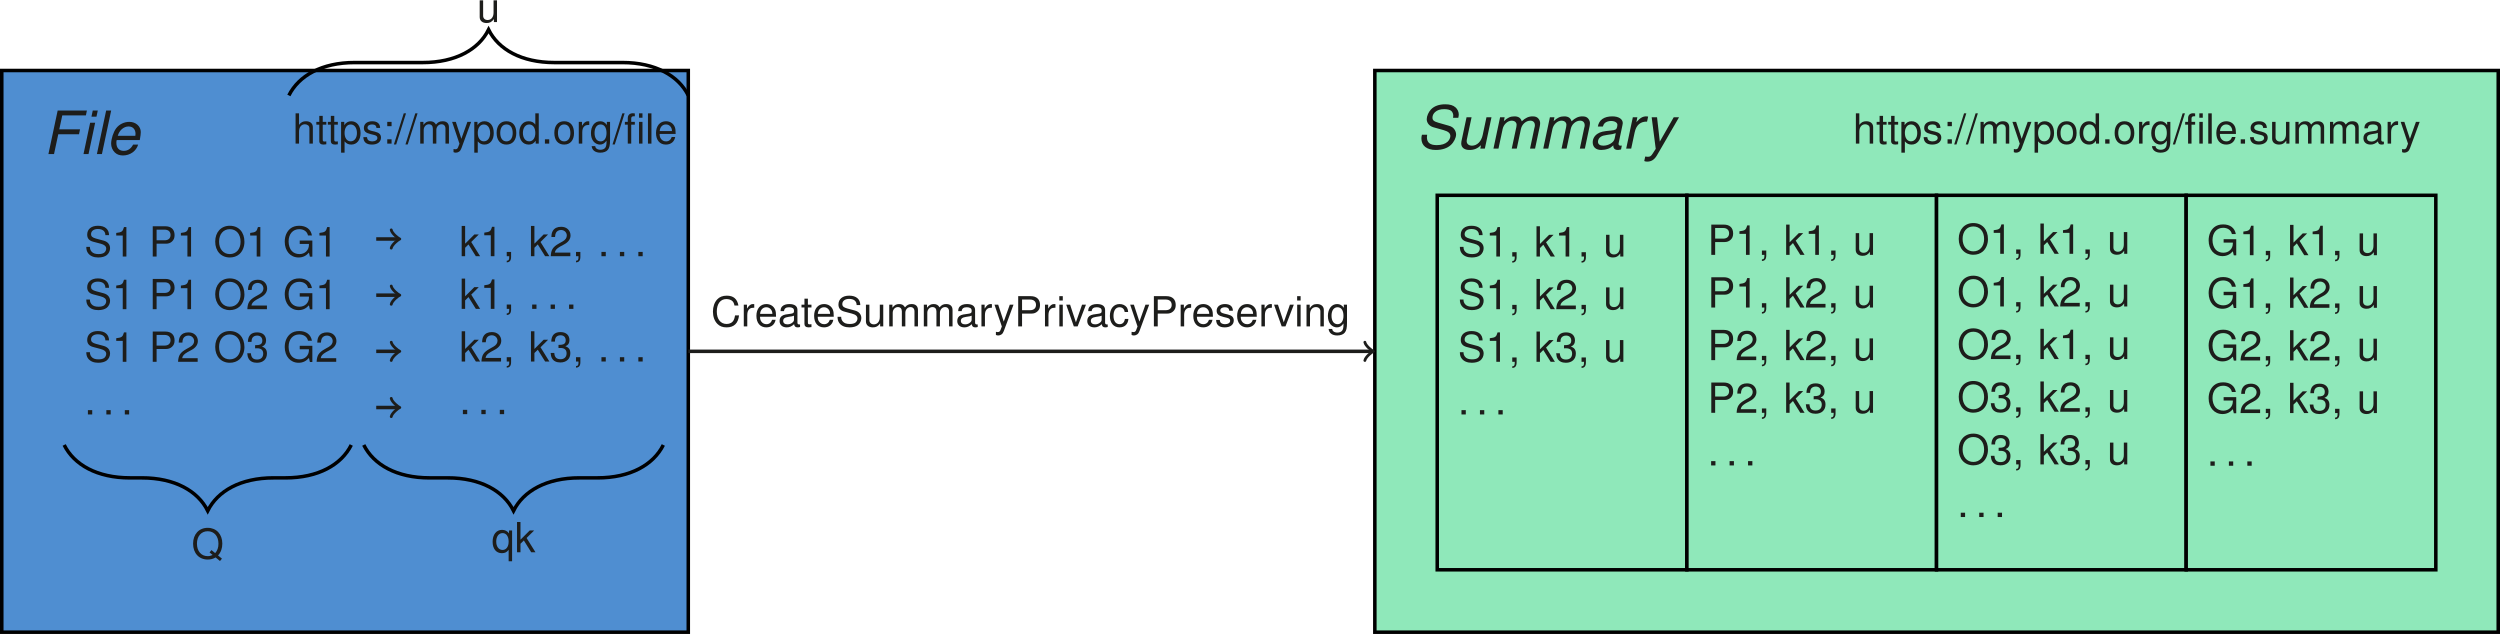
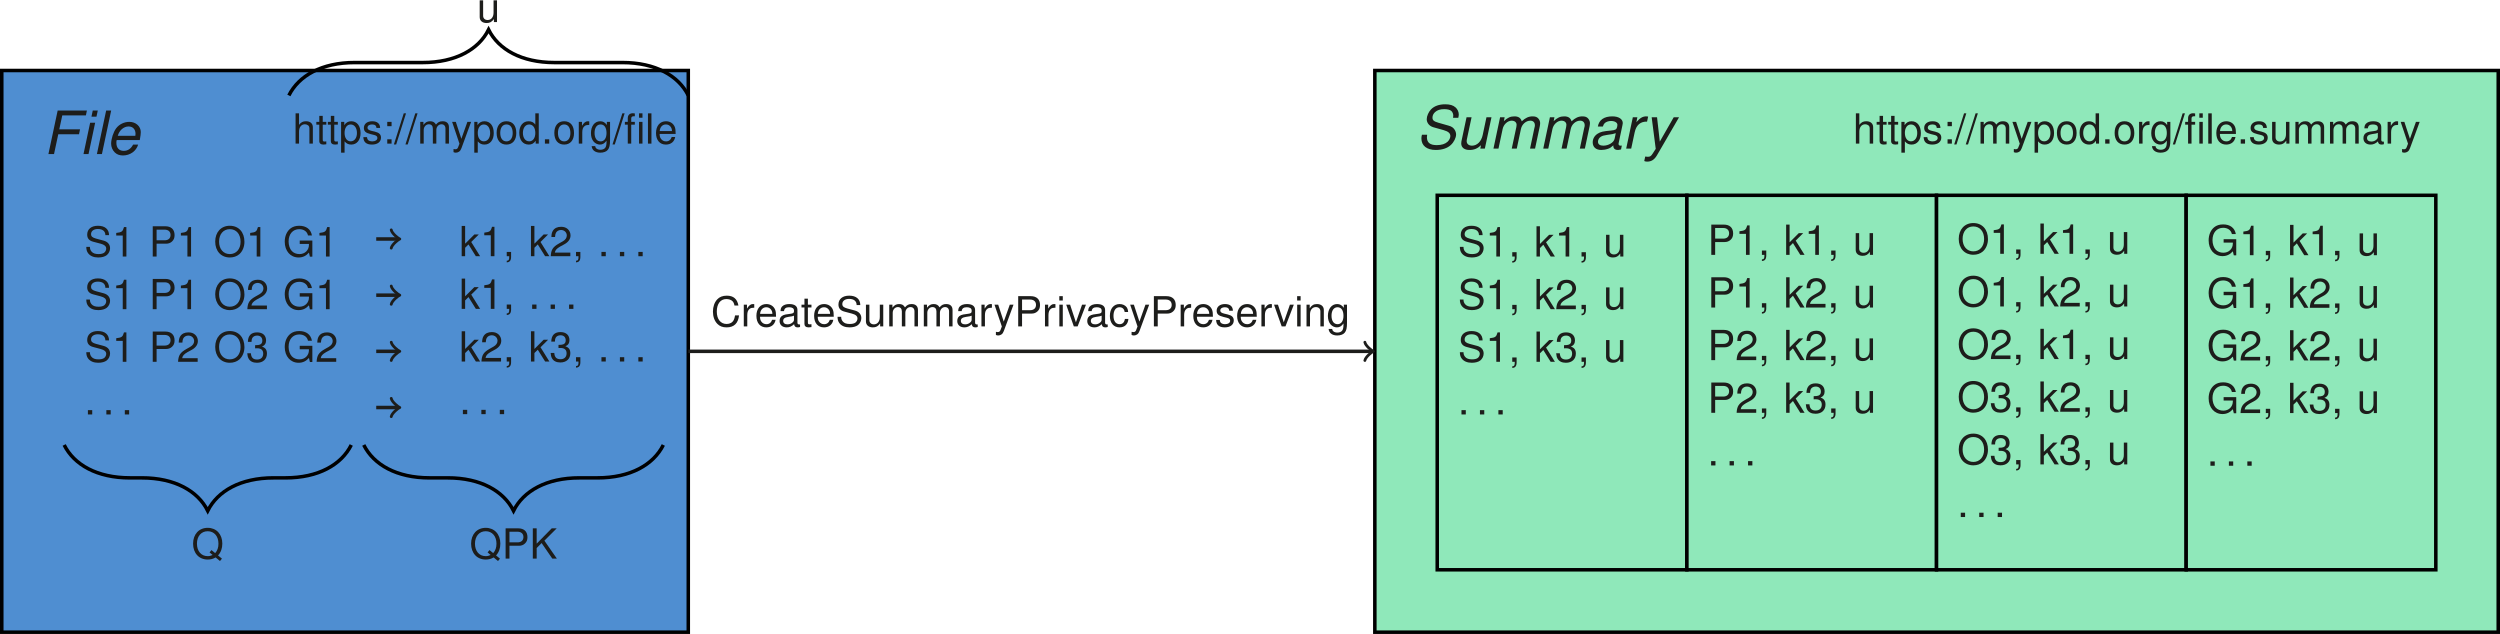
<svg xmlns="http://www.w3.org/2000/svg" xmlns:xlink="http://www.w3.org/1999/xlink" height="143.969pt" version="1.1" viewBox="-0.365 -12.244 567.737 143.969" width="567.737pt">
  <defs>
    <path d="M3.462 -4.508H8.174L8.405 -5.621H3.693L4.372 -8.785H9.735L9.966 -9.898H3.327L1.222 0H2.498L3.462 -4.508Z" id="g1-70" />
    <path d="M9.586 -6.993C9.667 -7.373 9.695 -7.549 9.695 -7.753C9.695 -8.337 9.409 -8.961 8.961 -9.355C8.405 -9.844 7.685 -10.061 6.626 -10.061C5.228 -10.061 4.128 -9.667 3.394 -8.907C2.838 -8.337 2.417 -7.373 2.417 -6.68C2.417 -5.825 3.014 -5.105 3.924 -4.847L6.246 -4.196C7.332 -3.883 7.78 -3.49 7.78 -2.838C7.78 -2.417 7.522 -1.901 7.142 -1.548C6.585 -1.046 5.784 -0.788 4.698 -0.788C3.164 -0.788 2.458 -1.358 2.458 -2.593C2.458 -2.77 2.471 -2.892 2.512 -3.15H1.331C1.236 -2.797 1.208 -2.58 1.208 -2.295C1.208 -0.665 2.43 0.312 4.481 0.312C5.906 0.312 7.101 -0.081 7.902 -0.828C8.595 -1.466 9.084 -2.458 9.084 -3.218C9.084 -3.571 8.961 -3.951 8.758 -4.277C8.459 -4.752 8.065 -5.024 7.427 -5.2L5.092 -5.866C4.046 -6.164 3.72 -6.436 3.72 -7.033C3.72 -7.509 3.924 -7.93 4.318 -8.296C4.82 -8.744 5.485 -8.961 6.382 -8.961C7.142 -8.961 7.712 -8.812 8.011 -8.541C8.269 -8.31 8.445 -7.875 8.445 -7.481C8.445 -7.359 8.432 -7.264 8.391 -6.993H9.586Z" id="g1-83" />
    <path d="M7.495 -0.692C7.373 -0.665 7.319 -0.665 7.264 -0.665C6.911 -0.665 6.748 -0.788 6.748 -1.059C6.748 -1.113 6.748 -1.154 6.762 -1.195L7.631 -5.282C7.712 -5.648 7.712 -5.648 7.712 -5.784C7.712 -6.707 6.775 -7.319 5.35 -7.319C3.462 -7.319 2.308 -6.517 2.05 -5.01H3.191C3.313 -5.39 3.408 -5.581 3.598 -5.771C3.897 -6.069 4.467 -6.273 5.051 -6.273C5.866 -6.273 6.49 -5.906 6.49 -5.404C6.49 -5.35 6.477 -5.255 6.463 -5.146L6.422 -4.902C6.3 -4.345 6.042 -4.196 5.051 -4.101C3.232 -3.938 2.661 -3.802 1.996 -3.381C1.29 -2.933 0.883 -2.213 0.883 -1.426C0.883 -0.339 1.616 0.312 2.838 0.312C3.313 0.312 3.883 0.217 4.372 0.041C4.807 -0.109 5.01 -0.244 5.567 -0.733V-0.638V-0.584C5.567 -0.027 5.947 0.312 6.599 0.312C6.748 0.312 6.789 0.312 7.128 0.231C7.156 0.217 7.237 0.204 7.319 0.19L7.495 -0.692ZM5.852 -2.227C5.676 -1.385 4.481 -0.665 3.286 -0.665C2.512 -0.665 2.077 -0.991 2.077 -1.561C2.077 -2.01 2.335 -2.458 2.743 -2.702C3.069 -2.906 3.476 -3.014 4.141 -3.109C5.418 -3.286 5.526 -3.299 6.124 -3.503L5.852 -2.227Z" id="g1-97" />
    <path d="M7.644 -3.177L7.685 -3.408C7.807 -4.06 7.875 -4.63 7.875 -4.997C7.875 -6.3 6.748 -7.319 5.282 -7.319C4.101 -7.319 2.96 -6.762 2.281 -5.852C1.643 -4.997 1.141 -3.449 1.141 -2.349C1.141 -1.616 1.453 -0.869 1.982 -0.367C2.458 0.095 3.055 0.312 3.829 0.312C5.458 0.312 6.857 -0.692 7.278 -2.159H6.137C5.648 -1.222 4.929 -0.733 4.019 -0.733C2.946 -0.733 2.335 -1.399 2.335 -2.553C2.335 -2.838 2.349 -2.974 2.403 -3.177H7.644ZM2.648 -4.155C3.001 -5.404 4.005 -6.273 5.105 -6.273C6.069 -6.273 6.68 -5.621 6.68 -4.603C6.68 -4.467 6.667 -4.372 6.64 -4.155H2.648Z" id="g1-101" />
    <path d="M3.544 -7.115H2.403L0.896 0H2.037L3.544 -7.115ZM4.141 -9.898H3.001L2.702 -8.5H3.843L4.141 -9.898Z" id="g1-105" />
    <path d="M4.168 -9.898H3.028L0.923 0H2.064L4.168 -9.898Z" id="g1-108" />
    <path d="M2.471 -7.115L0.964 0H2.105L3.055 -4.467C3.272 -5.499 4.196 -6.341 5.105 -6.341C5.771 -6.341 6.219 -5.961 6.219 -5.404C6.219 -5.255 6.205 -5.078 6.164 -4.902L5.119 0H6.259L7.21 -4.467C7.427 -5.526 8.364 -6.341 9.342 -6.341C9.98 -6.341 10.373 -5.947 10.373 -5.295C10.373 -5.092 10.373 -5.092 10.251 -4.63L9.274 0H10.414L11.487 -5.065C11.528 -5.214 11.568 -5.662 11.568 -5.811C11.568 -6.164 11.405 -6.545 11.134 -6.857C10.835 -7.183 10.469 -7.319 9.844 -7.319C8.961 -7.319 8.187 -6.965 7.386 -6.192C7.169 -6.952 6.64 -7.319 5.743 -7.319C4.82 -7.319 4.196 -7.047 3.327 -6.232L3.503 -7.115H2.471Z" id="g1-109" />
    <path d="M2.444 -7.115L0.937 0H2.077L2.865 -3.693C3.218 -5.35 4.182 -6.178 5.676 -6.124L5.92 -7.278C5.743 -7.305 5.635 -7.319 5.485 -7.319C4.698 -7.319 4.087 -6.965 3.245 -6.001L3.476 -7.115H2.444Z" id="g1-114" />
    <path d="M6.558 0L8.065 -7.115H6.925L6.069 -3.082C5.757 -1.616 4.793 -0.665 3.639 -0.665C2.906 -0.665 2.43 -1.073 2.43 -1.711C2.43 -1.819 2.444 -1.942 2.471 -2.077L3.544 -7.115H2.403L1.236 -1.629C1.208 -1.494 1.195 -1.344 1.195 -1.168C1.195 -0.244 1.901 0.312 3.069 0.312C4.128 0.312 4.902 -0.014 5.689 -0.774L5.526 0H6.558Z" id="g1-117" />
    <path d="M6.803 -7.115L3.639 -1.589L3.014 -7.115H1.792L2.716 0.054L2.01 1.154C1.643 1.724 1.426 1.86 0.923 1.86C0.788 1.86 0.692 1.847 0.326 1.806L0.109 2.824C0.353 2.933 0.516 2.96 0.774 2.96C1.738 2.96 2.43 2.498 3.014 1.494L8.011 -7.115H6.803Z" id="g1-121" />
    <path d="M2.376 -4.941H1.556V-5.714C1.556 -6.044 1.744 -6.214 2.103 -6.214C2.169 -6.214 2.197 -6.214 2.376 -6.204V-6.855C2.197 -6.893 2.093 -6.902 1.933 -6.902C1.207 -6.902 0.773 -6.487 0.773 -5.78V-4.941H0.113V-4.3H0.773V0H1.556V-4.3H2.376V-4.941ZM4.111 -4.941H3.328V0H4.111V-4.941ZM4.111 -6.874H3.328V-5.884H4.111V-6.874Z" id="g3-2" />
    <path d="M0.82 -0.981V0H1.386V0.17C1.386 0.82 1.264 1.009 0.82 1.028V1.386C1.48 1.386 1.81 0.962 1.81 0.151V-0.981H0.82Z" id="g3-44" />
    <path d="M1.801 -0.981H0.82V0H1.801V-0.981Z" id="g3-46" />
    <path d="M2.159 -6.874L-0.075 0.189H0.443L2.678 -6.874H2.159Z" id="g3-47" />
    <path d="M2.442 -4.762V0H3.272V-6.685H2.725C2.433 -5.657 2.244 -5.516 0.962 -5.356V-4.762H2.442Z" id="g3-49" />
    <path d="M4.771 -0.82H1.254C1.339 -1.367 1.641 -1.716 2.461 -2.197L3.404 -2.706C4.337 -3.215 4.818 -3.904 4.818 -4.724C4.818 -5.28 4.592 -5.799 4.196 -6.157S3.31 -6.685 2.678 -6.685C1.829 -6.685 1.198 -6.384 0.83 -5.818C0.594 -5.459 0.49 -5.045 0.471 -4.366H1.301C1.33 -4.818 1.386 -5.092 1.499 -5.309C1.716 -5.714 2.15 -5.959 2.65 -5.959C3.404 -5.959 3.97 -5.422 3.97 -4.705C3.97 -4.177 3.659 -3.724 3.064 -3.385L2.197 -2.895C0.801 -2.103 0.396 -1.471 0.321 0H4.771V-0.82Z" id="g3-50" />
    <path d="M2.084 -3.064H2.188L2.536 -3.074C3.451 -3.074 3.923 -2.659 3.923 -1.858C3.923 -1.018 3.404 -0.519 2.536 -0.519C1.631 -0.519 1.188 -0.971 1.131 -1.942H0.302C0.339 -1.405 0.434 -1.056 0.594 -0.754C0.933 -0.113 1.594 0.217 2.508 0.217C3.885 0.217 4.771 -0.603 4.771 -1.867C4.771 -2.716 4.441 -3.187 3.64 -3.46C4.262 -3.706 4.573 -4.177 4.573 -4.847C4.573 -5.997 3.809 -6.685 2.536 -6.685C1.188 -6.685 0.471 -5.95 0.443 -4.526H1.273C1.282 -4.931 1.32 -5.158 1.424 -5.365C1.612 -5.733 2.027 -5.959 2.546 -5.959C3.281 -5.959 3.724 -5.525 3.724 -4.818C3.724 -4.347 3.555 -4.064 3.187 -3.913C2.961 -3.819 2.668 -3.781 2.084 -3.772V-3.064Z" id="g3-51" />
    <path d="M2.018 -0.981H1.037V0H2.018V-0.981ZM2.018 -4.941H1.037V-3.96H2.018V-4.941Z" id="g3-58" />
    <path d="M6.242 -4.743C5.969 -6.252 5.101 -6.987 3.592 -6.987C2.668 -6.987 1.924 -6.695 1.414 -6.129C0.792 -5.45 0.453 -4.469 0.453 -3.357C0.453 -2.225 0.801 -1.254 1.452 -0.585C1.98 -0.038 2.659 0.217 3.555 0.217C5.233 0.217 6.176 -0.688 6.384 -2.508H5.478C5.403 -2.037 5.309 -1.716 5.167 -1.443C4.884 -0.877 4.3 -0.556 3.564 -0.556C2.197 -0.556 1.33 -1.65 1.33 -3.366C1.33 -5.129 2.159 -6.214 3.489 -6.214C4.045 -6.214 4.564 -6.044 4.847 -5.78C5.101 -5.544 5.243 -5.252 5.346 -4.743H6.242Z" id="g3-67" />
    <path d="M6.685 -3.63H3.819V-2.857H5.912V-2.668C5.912 -1.443 5.007 -0.556 3.753 -0.556C3.055 -0.556 2.423 -0.811 2.018 -1.254C1.565 -1.744 1.292 -2.565 1.292 -3.413C1.292 -5.101 2.254 -6.214 3.706 -6.214C4.752 -6.214 5.507 -5.676 5.695 -4.79H6.591C6.346 -6.186 5.29 -6.987 3.715 -6.987C2.876 -6.987 2.197 -6.77 1.66 -6.327C0.867 -5.667 0.415 -4.601 0.415 -3.366C0.415 -1.254 1.707 0.217 3.564 0.217C4.498 0.217 5.243 -0.132 5.912 -0.877L6.129 0.038H6.685V-3.63Z" id="g3-71" />
+     <path d="M1.622 -2.404L2.744 -3.526L5.167 0H6.204L3.376 -4.073L6.176 -6.874H5.045L1.622 -3.394V-6.874H0.745V0H1.622V-2.404Z" id="g3-75" />
    <path d="M3.668 -6.987C1.697 -6.987 0.358 -5.535 0.358 -3.385S1.697 0.217 3.677 0.217C4.507 0.217 5.252 -0.038 5.808 -0.509C6.553 -1.141 6.996 -2.206 6.996 -3.328C6.996 -5.544 5.686 -6.987 3.668 -6.987ZM3.668 -6.214C5.158 -6.214 6.12 -5.082 6.12 -3.347C6.12 -1.688 5.129 -0.556 3.677 -0.556C2.216 -0.556 1.235 -1.688 1.235 -3.385S2.216 -6.214 3.668 -6.214Z" id="g3-79" />
    <path d="M1.735 -2.914H3.894C4.432 -2.914 4.856 -3.074 5.224 -3.404C5.639 -3.781 5.818 -4.224 5.818 -4.856C5.818 -6.148 5.054 -6.874 3.696 -6.874H0.858V0H1.735V-2.914ZM1.735 -3.687V-6.101H3.564C4.403 -6.101 4.903 -5.648 4.903 -4.894S4.403 -3.687 3.564 -3.687H1.735Z" id="g3-80" />
    <path d="M6.912 0.009L6.025 -0.717C6.676 -1.433 6.996 -2.32 6.996 -3.404C6.996 -5.535 5.657 -6.987 3.677 -6.987S0.358 -5.535 0.358 -3.385S1.697 0.217 3.677 0.217C4.356 0.217 4.922 0.066 5.478 -0.264L6.468 0.556L6.912 0.009ZM4.535 -1.933L4.102 -1.405L4.799 -0.82C4.394 -0.632 4.083 -0.556 3.668 -0.556C2.206 -0.556 1.235 -1.688 1.235 -3.385S2.216 -6.214 3.677 -6.214S6.12 -5.082 6.12 -3.394C6.12 -2.508 5.884 -1.82 5.375 -1.245L4.535 -1.933Z" id="g3-81" />
    <path d="M5.62 -4.856C5.61 -6.204 4.686 -6.987 3.102 -6.987C1.594 -6.987 0.66 -6.214 0.66 -4.969C0.66 -4.13 1.103 -3.602 2.008 -3.366L3.715 -2.914C4.583 -2.687 4.979 -2.338 4.979 -1.801C4.979 -1.433 4.781 -1.056 4.488 -0.849C4.215 -0.66 3.781 -0.556 3.225 -0.556C2.48 -0.556 1.971 -0.735 1.641 -1.131C1.386 -1.433 1.273 -1.763 1.282 -2.188H0.453C0.462 -1.556 0.585 -1.141 0.858 -0.764C1.33 -0.123 2.122 0.217 3.168 0.217C3.989 0.217 4.658 0.028 5.101 -0.311C5.563 -0.679 5.855 -1.292 5.855 -1.886C5.855 -2.734 5.327 -3.357 4.394 -3.611L2.668 -4.073C1.839 -4.3 1.537 -4.564 1.537 -5.092C1.537 -5.789 2.15 -6.252 3.074 -6.252C4.168 -6.252 4.781 -5.752 4.79 -4.856H5.62Z" id="g3-83" />
    <path d="M5.045 -0.462C4.96 -0.443 4.922 -0.443 4.875 -0.443C4.601 -0.443 4.451 -0.585 4.451 -0.83V-3.734C4.451 -4.611 3.809 -5.082 2.593 -5.082C1.876 -5.082 1.282 -4.875 0.952 -4.507C0.726 -4.253 0.632 -3.97 0.613 -3.479H1.405C1.471 -4.083 1.829 -4.356 2.565 -4.356C3.272 -4.356 3.668 -4.092 3.668 -3.621V-3.413C3.668 -3.083 3.47 -2.942 2.848 -2.866C1.735 -2.725 1.565 -2.687 1.264 -2.565C0.688 -2.329 0.396 -1.886 0.396 -1.245C0.396 -0.349 1.018 0.217 2.018 0.217C2.64 0.217 3.14 0 3.696 -0.509C3.753 -0.009 3.998 0.217 4.507 0.217C4.667 0.217 4.79 0.198 5.045 0.132V-0.462ZM3.668 -1.556C3.668 -1.292 3.592 -1.131 3.357 -0.915C3.036 -0.622 2.65 -0.471 2.188 -0.471C1.575 -0.471 1.216 -0.764 1.216 -1.264C1.216 -1.782 1.565 -2.046 2.404 -2.169C3.234 -2.282 3.404 -2.32 3.668 -2.442V-1.556Z" id="g3-97" />
    <path d="M4.441 -3.281C4.403 -3.762 4.3 -4.073 4.111 -4.347C3.772 -4.809 3.178 -5.082 2.489 -5.082C1.16 -5.082 0.292 -4.026 0.292 -2.386C0.292 -0.792 1.141 0.217 2.48 0.217C3.659 0.217 4.403 -0.49 4.498 -1.697H3.706C3.574 -0.905 3.168 -0.509 2.499 -0.509C1.631 -0.509 1.113 -1.216 1.113 -2.386C1.113 -3.621 1.622 -4.356 2.48 -4.356C3.14 -4.356 3.555 -3.97 3.649 -3.281H4.441Z" id="g3-99" />
    <path d="M4.667 -6.874H3.885V-4.319C3.555 -4.818 3.027 -5.082 2.367 -5.082C1.084 -5.082 0.245 -4.055 0.245 -2.48C0.245 -0.811 1.065 0.217 2.395 0.217C3.074 0.217 3.545 -0.038 3.97 -0.651V0H4.667V-6.874ZM2.499 -4.347C3.347 -4.347 3.885 -3.592 3.885 -2.414C3.885 -1.273 3.338 -0.519 2.508 -0.519C1.641 -0.519 1.065 -1.282 1.065 -2.433S1.641 -4.347 2.499 -4.347Z" id="g3-100" />
    <path d="M4.837 -2.206C4.837 -2.961 4.781 -3.413 4.639 -3.781C4.319 -4.592 3.564 -5.082 2.64 -5.082C1.264 -5.082 0.377 -4.026 0.377 -2.404S1.235 0.217 2.621 0.217C3.753 0.217 4.535 -0.424 4.733 -1.499H3.941C3.724 -0.849 3.281 -0.509 2.65 -0.509C2.15 -0.509 1.726 -0.735 1.462 -1.15C1.273 -1.433 1.207 -1.716 1.198 -2.206H4.837ZM1.216 -2.848C1.282 -3.762 1.839 -4.356 2.631 -4.356C3.404 -4.356 3.998 -3.715 3.998 -2.904C3.998 -2.885 3.998 -2.866 3.989 -2.848H1.216Z" id="g3-101" />
    <path d="M3.885 -4.941V-4.224C3.489 -4.809 3.008 -5.082 2.376 -5.082C1.122 -5.082 0.273 -3.989 0.273 -2.386C0.273 -1.575 0.49 -0.915 0.896 -0.443C1.264 -0.028 1.792 0.217 2.31 0.217C2.932 0.217 3.366 -0.047 3.809 -0.669V-0.415C3.809 0.255 3.724 0.66 3.526 0.933C3.319 1.226 2.914 1.396 2.433 1.396C2.074 1.396 1.754 1.301 1.537 1.131C1.358 0.99 1.282 0.858 1.235 0.566H0.434C0.519 1.499 1.245 2.056 2.404 2.056C3.14 2.056 3.772 1.82 4.092 1.424C4.469 0.971 4.611 0.349 4.611 -0.811V-4.941H3.885ZM2.461 -4.356C3.31 -4.356 3.809 -3.64 3.809 -2.404C3.809 -1.226 3.3 -0.509 2.47 -0.509C1.612 -0.509 1.094 -1.235 1.094 -2.433C1.094 -3.621 1.622 -4.356 2.461 -4.356Z" id="g3-103" />
    <path d="M0.66 -6.874V0H1.443V-2.725C1.443 -3.734 1.971 -4.394 2.782 -4.394C3.036 -4.394 3.291 -4.309 3.479 -4.168C3.706 -4.007 3.8 -3.772 3.8 -3.423V0H4.583V-3.734C4.583 -4.564 3.989 -5.082 3.027 -5.082C2.329 -5.082 1.905 -4.865 1.443 -4.262V-6.874H0.66Z" id="g3-104" />
    <path d="M1.414 -4.941H0.632V0H1.414V-4.941ZM1.414 -6.874H0.622V-5.884H1.414V-6.874Z" id="g3-105" />
    <path d="M1.33 -6.874H0.547V0H1.33V-1.924L2.093 -2.678L3.762 0H4.733L2.716 -3.234L4.432 -4.941H3.423L1.33 -2.848V-6.874Z" id="g3-107" />
    <path d="M1.433 -6.874H0.641V0H1.433V-6.874Z" id="g3-108" />
    <path d="M0.66 -4.941V0H1.452V-3.102C1.452 -3.819 1.971 -4.394 2.612 -4.394C3.196 -4.394 3.526 -4.036 3.526 -3.404V0H4.319V-3.102C4.319 -3.819 4.837 -4.394 5.478 -4.394C6.053 -4.394 6.393 -4.026 6.393 -3.404V0H7.185V-3.706C7.185 -4.592 6.676 -5.082 5.752 -5.082C5.092 -5.082 4.696 -4.884 4.234 -4.328C3.941 -4.856 3.545 -5.082 2.904 -5.082C2.244 -5.082 1.81 -4.837 1.386 -4.243V-4.941H0.66Z" id="g3-109" />
    <path d="M0.66 -4.941V0H1.452V-2.725C1.452 -3.734 1.98 -4.394 2.791 -4.394C3.413 -4.394 3.809 -4.017 3.809 -3.423V0H4.592V-3.734C4.592 -4.554 3.979 -5.082 3.027 -5.082C2.291 -5.082 1.82 -4.799 1.386 -4.111V-4.941H0.66Z" id="g3-110" />
    <path d="M2.565 -5.082C1.179 -5.082 0.339 -4.092 0.339 -2.433S1.169 0.217 2.574 0.217C3.96 0.217 4.809 -0.773 4.809 -2.395C4.809 -4.102 3.989 -5.082 2.565 -5.082ZM2.574 -4.356C3.46 -4.356 3.989 -3.63 3.989 -2.404C3.989 -1.245 3.442 -0.509 2.574 -0.509C1.697 -0.509 1.16 -1.235 1.16 -2.433C1.16 -3.621 1.697 -4.356 2.574 -4.356Z" id="g3-111" />
    <path d="M0.509 2.056H1.301V-0.519C1.716 -0.009 2.178 0.217 2.819 0.217C4.092 0.217 4.931 -0.811 4.931 -2.386C4.931 -4.045 4.121 -5.082 2.81 -5.082C2.14 -5.082 1.603 -4.781 1.235 -4.196V-4.941H0.509V2.056ZM2.678 -4.347C3.545 -4.347 4.111 -3.583 4.111 -2.404C4.111 -1.282 3.536 -0.519 2.678 -0.519C1.848 -0.519 1.301 -1.273 1.301 -2.433S1.848 -4.347 2.678 -4.347Z" id="g3-112" />
-     <path d="M4.667 2.056V-4.941H3.97V-4.281C3.602 -4.799 3.046 -5.082 2.395 -5.082C1.094 -5.082 0.245 -4.017 0.245 -2.376C0.245 -0.773 1.056 0.217 2.357 0.217C3.046 0.217 3.517 -0.028 3.885 -0.566V2.056H4.667ZM2.508 -4.347C3.347 -4.347 3.885 -3.592 3.885 -2.404C3.885 -1.273 3.338 -0.519 2.508 -0.519C1.641 -0.519 1.065 -1.282 1.065 -2.433C1.065 -3.574 1.641 -4.347 2.508 -4.347Z" id="g3-113" />
    <path d="M0.651 -4.941V0H1.443V-2.565C1.443 -3.272 1.622 -3.734 1.999 -4.007C2.244 -4.187 2.48 -4.243 3.027 -4.253V-5.054C2.895 -5.073 2.829 -5.082 2.725 -5.082C2.216 -5.082 1.829 -4.781 1.377 -4.045V-4.941H0.651Z" id="g3-114" />
    <path d="M4.13 -3.564C4.121 -4.535 3.479 -5.082 2.338 -5.082C1.188 -5.082 0.443 -4.488 0.443 -3.574C0.443 -2.8 0.839 -2.433 2.008 -2.15L2.744 -1.971C3.291 -1.839 3.508 -1.641 3.508 -1.282C3.508 -0.82 3.046 -0.509 2.357 -0.509C1.933 -0.509 1.575 -0.632 1.377 -0.839C1.254 -0.981 1.198 -1.122 1.15 -1.471H0.321C0.358 -0.33 0.999 0.217 2.291 0.217C3.536 0.217 4.328 -0.396 4.328 -1.348C4.328 -2.084 3.913 -2.489 2.932 -2.725L2.178 -2.904C1.537 -3.055 1.264 -3.262 1.264 -3.611C1.264 -4.064 1.669 -4.356 2.31 -4.356C2.942 -4.356 3.281 -4.083 3.3 -3.564H4.13Z" id="g3-115" />
    <path d="M2.395 -4.941H1.584V-6.299H0.801V-4.941H0.132V-4.3H0.801V-0.566C0.801 -0.066 1.141 0.217 1.754 0.217C1.942 0.217 2.131 0.198 2.395 0.151V-0.509C2.291 -0.481 2.169 -0.471 2.018 -0.471C1.678 -0.471 1.584 -0.566 1.584 -0.915V-4.3H2.395V-4.941Z" id="g3-116" />
    <path d="M4.545 0V-4.941H3.762V-2.14C3.762 -1.131 3.234 -0.471 2.414 -0.471C1.792 -0.471 1.396 -0.849 1.396 -1.443V-4.941H0.613V-1.131C0.613 -0.311 1.226 0.217 2.188 0.217C2.914 0.217 3.376 -0.038 3.838 -0.688V0H4.545Z" id="g3-117" />
    <path d="M2.687 0L4.583 -4.941H3.696L2.301 -0.933L0.981 -4.941H0.094L1.829 0H2.687Z" id="g3-118" />
    <path d="M3.659 -4.941L2.291 -1.094L1.028 -4.941H0.189L1.858 0.019L1.556 0.801C1.433 1.15 1.254 1.282 0.924 1.282C0.811 1.282 0.679 1.264 0.509 1.226V1.933C0.669 2.018 0.83 2.056 1.037 2.056C1.292 2.056 1.565 1.971 1.773 1.82C2.018 1.641 2.159 1.433 2.31 1.037L4.507 -4.941H3.659Z" id="g3-121" />
  </defs>
  <g id="page1">
    <path d="M0.035 3.766V131.324H155.941V3.766ZM155.941 131.324" fill="#4f8ed1" />
    <path d="M0.035 3.766V131.324H155.941V3.766ZM155.941 131.324" fill="none" stroke="#000000" stroke-miterlimit="10.037" stroke-width="0.8" />
    <g fill="#1d1d1b" transform="matrix(1 0 0 1 9.37062 -94.4028)">
      <use x="0.035" xlink:href="#g1-70" y="117.151" />
      <use x="8.331" xlink:href="#g1-105" y="117.151" />
      <use x="11.346" xlink:href="#g1-108" y="117.151" />
      <use x="14.36" xlink:href="#g1-101" y="117.151" />
    </g>
    <g fill="#1d1d1b" transform="matrix(1 0 0 1 66.0642 -96.779)">
      <use x="0.035" xlink:href="#g3-104" y="117.151" />
      <use x="5.278" xlink:href="#g3-116" y="117.151" />
      <use x="7.899" xlink:href="#g3-116" y="117.151" />
      <use x="10.52" xlink:href="#g3-112" y="117.151" />
      <use x="15.763" xlink:href="#g3-115" y="117.151" />
      <use x="20.477" xlink:href="#g3-58" y="117.151" />
      <use x="23.099" xlink:href="#g3-47" y="117.151" />
      <use x="25.72" xlink:href="#g3-47" y="117.151" />
      <use x="28.341" xlink:href="#g3-109" y="117.151" />
      <use x="36.054" xlink:href="#g3-121" y="117.151" />
      <use x="40.768" xlink:href="#g3-112" y="117.151" />
      <use x="46.011" xlink:href="#g3-111" y="117.151" />
      <use x="51.253" xlink:href="#g3-100" y="117.151" />
      <use x="56.496" xlink:href="#g3-46" y="117.151" />
      <use x="59.117" xlink:href="#g3-111" y="117.151" />
      <use x="64.359" xlink:href="#g3-114" y="117.151" />
      <use x="67.499" xlink:href="#g3-103" y="117.151" />
      <use x="72.742" xlink:href="#g3-47" y="117.151" />
      <use x="75.363" xlink:href="#g3-2" y="117.151" />
      <use x="80.078" xlink:href="#g3-108" y="117.151" />
      <use x="82.171" xlink:href="#g3-101" y="117.151" />
    </g>
    <g fill="#1d1d1b" transform="matrix(1 0 0 1 18.7412 -71.1389)">
      <use x="0.035" xlink:href="#g3-83" y="117.151" />
      <use x="6.325" xlink:href="#g3-49" y="117.151" />
      <use x="14.722" xlink:href="#g3-80" y="117.151" />
      <use x="21.011" xlink:href="#g3-49" y="117.151" />
      <use x="29.408" xlink:href="#g3-79" y="117.151" />
      <use x="36.743" xlink:href="#g3-49" y="117.151" />
      <use x="45.141" xlink:href="#g3-71" y="117.151" />
      <use x="52.476" xlink:href="#g3-49" y="117.151" />
      <use x="0.035" xlink:href="#g3-83" y="129.106" />
      <use x="6.325" xlink:href="#g3-49" y="129.106" />
      <use x="14.722" xlink:href="#g3-80" y="129.106" />
      <use x="21.011" xlink:href="#g3-49" y="129.106" />
      <use x="29.408" xlink:href="#g3-79" y="129.106" />
      <use x="36.743" xlink:href="#g3-50" y="129.106" />
      <use x="45.141" xlink:href="#g3-71" y="129.106" />
      <use x="52.476" xlink:href="#g3-49" y="129.106" />
      <use x="0.035" xlink:href="#g3-83" y="141.061" />
      <use x="6.325" xlink:href="#g3-49" y="141.061" />
      <use x="14.722" xlink:href="#g3-80" y="141.061" />
      <use x="21.011" xlink:href="#g3-50" y="141.061" />
      <use x="29.408" xlink:href="#g3-79" y="141.061" />
      <use x="36.743" xlink:href="#g3-51" y="141.061" />
      <use x="45.141" xlink:href="#g3-71" y="141.061" />
      <use x="52.476" xlink:href="#g3-50" y="141.061" />
      <use x="0.035" xlink:href="#g3-46" y="153.016" />
      <use x="4.228" xlink:href="#g3-46" y="153.016" />
      <use x="8.42" xlink:href="#g3-46" y="153.016" />
    </g>
    <g fill="#1d1d1b" transform="matrix(1 0 0 1 103.899 -71.2076)">
      <use x="0.035" xlink:href="#g3-107" y="117.151" />
      <use x="4.75" xlink:href="#g3-49" y="117.151" />
      <use x="9.992" xlink:href="#g3-44" y="117.151" />
      <use x="15.768" xlink:href="#g3-107" y="117.151" />
      <use x="20.483" xlink:href="#g3-50" y="117.151" />
      <use x="25.725" xlink:href="#g3-44" y="117.151" />
      <use x="31.501" xlink:href="#g3-46" y="117.151" />
      <use x="35.693" xlink:href="#g3-46" y="117.151" />
      <use x="39.885" xlink:href="#g3-46" y="117.151" />
      <use x="0.035" xlink:href="#g3-107" y="129.106" />
      <use x="4.75" xlink:href="#g3-49" y="129.106" />
      <use x="9.992" xlink:href="#g3-44" y="129.106" />
      <use x="15.768" xlink:href="#g3-46" y="129.106" />
      <use x="19.96" xlink:href="#g3-46" y="129.106" />
      <use x="24.153" xlink:href="#g3-46" y="129.106" />
      <use x="0.035" xlink:href="#g3-107" y="141.061" />
      <use x="4.75" xlink:href="#g3-50" y="141.061" />
      <use x="9.992" xlink:href="#g3-44" y="141.061" />
      <use x="15.768" xlink:href="#g3-107" y="141.061" />
      <use x="20.483" xlink:href="#g3-51" y="141.061" />
      <use x="25.725" xlink:href="#g3-44" y="141.061" />
      <use x="31.501" xlink:href="#g3-46" y="141.061" />
      <use x="35.693" xlink:href="#g3-46" y="141.061" />
      <use x="39.885" xlink:href="#g3-46" y="141.061" />
      <use x="0.035" xlink:href="#g3-46" y="153.016" />
      <use x="4.228" xlink:href="#g3-46" y="153.016" />
      <use x="8.42" xlink:href="#g3-46" y="153.016" />
    </g>
    <path d="M85.074 42.031H90.039" fill="none" stroke="#1d1d1b" stroke-miterlimit="10.037" stroke-width="0.8" />
    <path d="M88.484 39.961C88.613 40.738 90.039 41.902 90.426 42.031C90.039 42.16 88.613 43.328 88.484 44.105" fill="none" stroke="#1d1d1b" stroke-linecap="round" stroke-linejoin="round" stroke-miterlimit="10.037" stroke-width="0.64" />
    <path d="M85.074 54.789H90.039" fill="none" stroke="#1d1d1b" stroke-miterlimit="10.037" stroke-width="0.8" />
    <path d="M88.484 52.715C88.613 53.492 90.039 54.66 90.426 54.789C90.039 54.918 88.613 56.082 88.484 56.859" fill="none" stroke="#1d1d1b" stroke-linecap="round" stroke-linejoin="round" stroke-miterlimit="10.037" stroke-width="0.64" />
    <path d="M85.074 67.543H90.039" fill="none" stroke="#1d1d1b" stroke-miterlimit="10.037" stroke-width="0.8" />
    <path d="M88.484 65.473C88.613 66.25 90.039 67.414 90.426 67.543C90.039 67.672 88.613 68.84 88.484 69.617" fill="none" stroke="#1d1d1b" stroke-linecap="round" stroke-linejoin="round" stroke-miterlimit="10.037" stroke-width="0.64" />
    <path d="M85.074 80.301H90.039" fill="none" stroke="#1d1d1b" stroke-miterlimit="10.037" stroke-width="0.8" />
    <path d="M88.484 78.227C88.613 79.004 90.039 80.172 90.426 80.301C90.039 80.43 88.613 81.594 88.484 82.371" fill="none" stroke="#1d1d1b" stroke-linecap="round" stroke-linejoin="round" stroke-miterlimit="10.037" stroke-width="0.64" />
    <path d="M65.234 9.434C67.477 4.949 72.707 1.961 80.176 1.961H95.645C103.117 1.961 108.347 -1.027 110.589 -5.512C112.828 -1.027 118.058 1.961 125.531 1.961H141C148.472 1.961 153.703 4.949 155.941 9.434" fill="none" stroke="#000000" stroke-miterlimit="10.037" stroke-width="0.8" />
    <g fill="#1d1d1b" transform="matrix(1 0 0 1 107.922 -124.379)">
      <use x="0.035" xlink:href="#g3-117" y="117.151" />
    </g>
    <path d="M14.207 88.805C16.449 93.289 21.68 96.277 29.152 96.277H31.863C39.336 96.277 44.566 99.266 46.809 103.75C49.051 99.266 54.281 96.277 61.75 96.277H64.461C71.934 96.277 77.164 93.289 79.406 88.805" fill="none" stroke="#000000" stroke-miterlimit="10.037" stroke-width="0.8" />
    <g fill="#1d1d1b" transform="matrix(1 0 0 1 43.0906 -2.541)">
      <use x="0.035" xlink:href="#g3-81" y="117.151" />
    </g>
    <path d="M82.242 88.805C84.484 93.289 89.715 96.277 97.184 96.277H101.312C108.785 96.277 114.015 99.266 116.257 103.75C118.5 99.266 123.73 96.277 131.203 96.277H135.328C142.8 96.277 148.031 93.289 150.273 88.805" fill="none" stroke="#000000" stroke-miterlimit="10.037" stroke-width="0.8" />
-     <g fill="#1d1d1b" transform="matrix(1 0 0 1 111.225 -3.985)">
-       <use x="0.035" xlink:href="#g3-113" y="117.151" />
-       <use x="5.278" xlink:href="#g3-107" y="117.151" />
+     <g fill="#1d1d1b" transform="matrix(1 0 0 1 106.228 -2.541)">
+       <use x="0.035" xlink:href="#g3-81" y="117.151" />
+       <use x="7.371" xlink:href="#g3-80" y="117.151" />
+       <use x="13.66" xlink:href="#g3-75" y="117.151" />
    </g>
    <path d="M311.851 3.766V131.324H566.972V3.766ZM566.972 131.324" fill="#8fe8ba" />
    <path d="M311.851 3.766V131.324H566.972V3.766ZM566.972 131.324" fill="none" stroke="#000000" stroke-miterlimit="10.037" stroke-width="0.8" />
    <g fill="#1d1d1b" transform="matrix(1 0 0 1 321.186 -95.6498)">
      <use x="0.035" xlink:href="#g1-83" y="117.151" />
      <use x="9.092" xlink:href="#g1-117" y="117.151" />
      <use x="16.641" xlink:href="#g1-109" y="117.151" />
      <use x="27.951" xlink:href="#g1-109" y="117.151" />
      <use x="39.262" xlink:href="#g1-97" y="117.151" />
      <use x="46.811" xlink:href="#g1-114" y="117.151" />
      <use x="51.741" xlink:href="#g1-121" y="117.151" />
    </g>
    <g fill="#1d1d1b" transform="matrix(1 0 0 1 420.4 -96.779)">
      <use x="0.035" xlink:href="#g3-104" y="117.151" />
      <use x="5.278" xlink:href="#g3-116" y="117.151" />
      <use x="7.899" xlink:href="#g3-116" y="117.151" />
      <use x="10.52" xlink:href="#g3-112" y="117.151" />
      <use x="15.763" xlink:href="#g3-115" y="117.151" />
      <use x="20.477" xlink:href="#g3-58" y="117.151" />
      <use x="23.099" xlink:href="#g3-47" y="117.151" />
      <use x="25.72" xlink:href="#g3-47" y="117.151" />
      <use x="28.341" xlink:href="#g3-109" y="117.151" />
      <use x="36.054" xlink:href="#g3-121" y="117.151" />
      <use x="40.768" xlink:href="#g3-112" y="117.151" />
      <use x="46.011" xlink:href="#g3-111" y="117.151" />
      <use x="51.253" xlink:href="#g3-100" y="117.151" />
      <use x="56.496" xlink:href="#g3-46" y="117.151" />
      <use x="59.117" xlink:href="#g3-111" y="117.151" />
      <use x="64.359" xlink:href="#g3-114" y="117.151" />
      <use x="67.499" xlink:href="#g3-103" y="117.151" />
      <use x="72.742" xlink:href="#g3-47" y="117.151" />
      <use x="75.363" xlink:href="#g3-2" y="117.151" />
      <use x="80.078" xlink:href="#g3-108" y="117.151" />
      <use x="82.171" xlink:href="#g3-101" y="117.151" />
      <use x="87.272" xlink:href="#g3-46" y="117.151" />
      <use x="89.893" xlink:href="#g3-115" y="117.151" />
      <use x="94.607" xlink:href="#g3-117" y="117.151" />
      <use x="99.85" xlink:href="#g3-109" y="117.151" />
      <use x="107.704" xlink:href="#g3-109" y="117.151" />
      <use x="115.559" xlink:href="#g3-97" y="117.151" />
      <use x="120.801" xlink:href="#g3-114" y="117.151" />
      <use x="124.225" xlink:href="#g3-121" y="117.151" />
    </g>
    <path d="M326.023 32.109V117.152H382.718V32.109ZM382.718 117.152" fill="#8fe8ba" />
    <path d="M326.023 32.109V117.152H382.718V32.109ZM382.718 117.152" fill="none" stroke="#000000" stroke-miterlimit="10.037" stroke-width="0.8" />
    <g fill="#1d1d1b" transform="matrix(1 0 0 1 330.674 -71.1389)">
      <use x="0.035" xlink:href="#g3-83" y="117.151" />
      <use x="6.325" xlink:href="#g3-49" y="117.151" />
      <use x="11.567" xlink:href="#g3-44" y="117.151" />
      <use x="17.343" xlink:href="#g3-107" y="117.151" />
      <use x="22.057" xlink:href="#g3-49" y="117.151" />
      <use x="27.3" xlink:href="#g3-44" y="117.151" />
      <use x="33.075" xlink:href="#g3-117" y="117.151" />
      <use x="0.035" xlink:href="#g3-83" y="129.106" />
      <use x="6.325" xlink:href="#g3-49" y="129.106" />
      <use x="11.567" xlink:href="#g3-44" y="129.106" />
      <use x="17.343" xlink:href="#g3-107" y="129.106" />
      <use x="22.057" xlink:href="#g3-50" y="129.106" />
      <use x="27.3" xlink:href="#g3-44" y="129.106" />
      <use x="33.075" xlink:href="#g3-117" y="129.106" />
      <use x="0.035" xlink:href="#g3-83" y="141.061" />
      <use x="6.325" xlink:href="#g3-49" y="141.061" />
      <use x="11.567" xlink:href="#g3-44" y="141.061" />
      <use x="17.343" xlink:href="#g3-107" y="141.061" />
      <use x="22.057" xlink:href="#g3-51" y="141.061" />
      <use x="27.3" xlink:href="#g3-44" y="141.061" />
      <use x="33.075" xlink:href="#g3-117" y="141.061" />
      <use x="0.035" xlink:href="#g3-46" y="153.016" />
      <use x="4.228" xlink:href="#g3-46" y="153.016" />
      <use x="8.42" xlink:href="#g3-46" y="153.016" />
    </g>
    <path d="M382.718 32.109V117.152H439.41V32.109ZM439.41 117.152" fill="#8fe8ba" />
    <path d="M382.718 32.109V117.152H439.41V32.109ZM439.41 117.152" fill="none" stroke="#000000" stroke-miterlimit="10.037" stroke-width="0.8" />
    <g fill="#1d1d1b" transform="matrix(1 0 0 1 387.368 -71.5159)">
      <use x="0.035" xlink:href="#g3-80" y="117.151" />
      <use x="6.325" xlink:href="#g3-49" y="117.151" />
      <use x="11.567" xlink:href="#g3-44" y="117.151" />
      <use x="17.343" xlink:href="#g3-107" y="117.151" />
      <use x="22.057" xlink:href="#g3-49" y="117.151" />
      <use x="27.3" xlink:href="#g3-44" y="117.151" />
      <use x="33.075" xlink:href="#g3-117" y="117.151" />
      <use x="0.035" xlink:href="#g3-80" y="129.106" />
      <use x="6.325" xlink:href="#g3-49" y="129.106" />
      <use x="11.567" xlink:href="#g3-44" y="129.106" />
      <use x="17.343" xlink:href="#g3-107" y="129.106" />
      <use x="22.057" xlink:href="#g3-50" y="129.106" />
      <use x="27.3" xlink:href="#g3-44" y="129.106" />
      <use x="33.075" xlink:href="#g3-117" y="129.106" />
      <use x="0.035" xlink:href="#g3-80" y="141.061" />
      <use x="6.325" xlink:href="#g3-50" y="141.061" />
      <use x="11.567" xlink:href="#g3-44" y="141.061" />
      <use x="17.343" xlink:href="#g3-107" y="141.061" />
      <use x="22.057" xlink:href="#g3-50" y="141.061" />
      <use x="27.3" xlink:href="#g3-44" y="141.061" />
      <use x="33.075" xlink:href="#g3-117" y="141.061" />
      <use x="0.035" xlink:href="#g3-80" y="153.016" />
      <use x="6.325" xlink:href="#g3-50" y="153.016" />
      <use x="11.567" xlink:href="#g3-44" y="153.016" />
      <use x="17.343" xlink:href="#g3-107" y="153.016" />
      <use x="22.057" xlink:href="#g3-51" y="153.016" />
      <use x="27.3" xlink:href="#g3-44" y="153.016" />
      <use x="33.075" xlink:href="#g3-117" y="153.016" />
      <use x="0.035" xlink:href="#g3-46" y="164.971" />
      <use x="4.228" xlink:href="#g3-46" y="164.971" />
      <use x="8.42" xlink:href="#g3-46" y="164.971" />
    </g>
    <path d="M439.41 32.109V117.152H496.105V32.109ZM496.105 117.152" fill="#8fe8ba" />
    <path d="M439.41 32.109V117.152H496.105V32.109ZM496.105 117.152" fill="none" stroke="#000000" stroke-miterlimit="10.037" stroke-width="0.8" />
    <g fill="#1d1d1b" transform="matrix(1 0 0 1 444.061 -71.7557)">
      <use x="0.035" xlink:href="#g3-79" y="117.151" />
      <use x="7.371" xlink:href="#g3-49" y="117.151" />
      <use x="12.614" xlink:href="#g3-44" y="117.151" />
      <use x="18.389" xlink:href="#g3-107" y="117.151" />
      <use x="23.104" xlink:href="#g3-49" y="117.151" />
      <use x="28.346" xlink:href="#g3-44" y="117.151" />
      <use x="34.122" xlink:href="#g3-117" y="117.151" />
      <use x="0.035" xlink:href="#g3-79" y="129.106" />
      <use x="7.371" xlink:href="#g3-49" y="129.106" />
      <use x="12.614" xlink:href="#g3-44" y="129.106" />
      <use x="18.389" xlink:href="#g3-107" y="129.106" />
      <use x="23.104" xlink:href="#g3-50" y="129.106" />
      <use x="28.346" xlink:href="#g3-44" y="129.106" />
      <use x="34.122" xlink:href="#g3-117" y="129.106" />
      <use x="0.035" xlink:href="#g3-79" y="141.061" />
      <use x="7.371" xlink:href="#g3-50" y="141.061" />
      <use x="12.614" xlink:href="#g3-44" y="141.061" />
      <use x="18.389" xlink:href="#g3-107" y="141.061" />
      <use x="23.104" xlink:href="#g3-49" y="141.061" />
      <use x="28.346" xlink:href="#g3-44" y="141.061" />
      <use x="34.122" xlink:href="#g3-117" y="141.061" />
      <use x="0.035" xlink:href="#g3-79" y="153.016" />
      <use x="7.371" xlink:href="#g3-51" y="153.016" />
      <use x="12.614" xlink:href="#g3-44" y="153.016" />
      <use x="18.389" xlink:href="#g3-107" y="153.016" />
      <use x="23.104" xlink:href="#g3-50" y="153.016" />
      <use x="28.346" xlink:href="#g3-44" y="153.016" />
      <use x="34.122" xlink:href="#g3-117" y="153.016" />
      <use x="0.035" xlink:href="#g3-79" y="164.971" />
      <use x="7.371" xlink:href="#g3-51" y="164.971" />
      <use x="12.614" xlink:href="#g3-44" y="164.971" />
      <use x="18.389" xlink:href="#g3-107" y="164.971" />
      <use x="23.104" xlink:href="#g3-51" y="164.971" />
      <use x="28.346" xlink:href="#g3-44" y="164.971" />
      <use x="34.122" xlink:href="#g3-117" y="164.971" />
      <use x="0.035" xlink:href="#g3-46" y="176.926" />
      <use x="4.228" xlink:href="#g3-46" y="176.926" />
      <use x="8.42" xlink:href="#g3-46" y="176.926" />
    </g>
    <path d="M496.105 32.109V117.152H552.796V32.109ZM552.796 117.152" fill="#8fe8ba" />
    <path d="M496.105 32.109V117.152H552.796V32.109ZM552.796 117.152" fill="none" stroke="#000000" stroke-miterlimit="10.037" stroke-width="0.8" />
    <g fill="#1d1d1b" transform="matrix(1 0 0 1 500.755 -71.4473)">
      <use x="0.035" xlink:href="#g3-71" y="117.151" />
      <use x="7.371" xlink:href="#g3-49" y="117.151" />
      <use x="12.614" xlink:href="#g3-44" y="117.151" />
      <use x="18.389" xlink:href="#g3-107" y="117.151" />
      <use x="23.104" xlink:href="#g3-49" y="117.151" />
      <use x="28.346" xlink:href="#g3-44" y="117.151" />
      <use x="34.122" xlink:href="#g3-117" y="117.151" />
      <use x="0.035" xlink:href="#g3-71" y="129.106" />
      <use x="7.371" xlink:href="#g3-49" y="129.106" />
      <use x="12.614" xlink:href="#g3-44" y="129.106" />
      <use x="18.389" xlink:href="#g3-107" y="129.106" />
      <use x="23.104" xlink:href="#g3-50" y="129.106" />
      <use x="28.346" xlink:href="#g3-44" y="129.106" />
      <use x="34.122" xlink:href="#g3-117" y="129.106" />
      <use x="0.035" xlink:href="#g3-71" y="141.061" />
      <use x="7.371" xlink:href="#g3-50" y="141.061" />
      <use x="12.614" xlink:href="#g3-44" y="141.061" />
      <use x="18.389" xlink:href="#g3-107" y="141.061" />
      <use x="23.104" xlink:href="#g3-50" y="141.061" />
      <use x="28.346" xlink:href="#g3-44" y="141.061" />
      <use x="34.122" xlink:href="#g3-117" y="141.061" />
      <use x="0.035" xlink:href="#g3-71" y="153.016" />
      <use x="7.371" xlink:href="#g3-50" y="153.016" />
      <use x="12.614" xlink:href="#g3-44" y="153.016" />
      <use x="18.389" xlink:href="#g3-107" y="153.016" />
      <use x="23.104" xlink:href="#g3-51" y="153.016" />
      <use x="28.346" xlink:href="#g3-44" y="153.016" />
      <use x="34.122" xlink:href="#g3-117" y="153.016" />
      <use x="0.035" xlink:href="#g3-46" y="164.971" />
      <use x="4.228" xlink:href="#g3-46" y="164.971" />
      <use x="8.42" xlink:href="#g3-46" y="164.971" />
    </g>
    <path d="M155.941 67.543H311.144" fill="none" stroke="#1d1d1b" stroke-miterlimit="10.037" stroke-width="0.8" />
    <path d="M309.59 65.473C309.719 66.25 311.145 67.414 311.531 67.543C311.145 67.672 309.719 68.84 309.59 69.617" fill="none" stroke="#1d1d1b" stroke-linecap="round" stroke-linejoin="round" stroke-miterlimit="10.037" stroke-width="0.64" />
    <g fill="#1d1d1b" transform="matrix(1 0 0 1 161.051 -55.2658)">
      <use x="0.035" xlink:href="#g3-67" y="117.151" />
      <use x="6.843" xlink:href="#g3-114" y="117.151" />
      <use x="9.983" xlink:href="#g3-101" y="117.151" />
      <use x="15.226" xlink:href="#g3-97" y="117.151" />
      <use x="20.468" xlink:href="#g3-116" y="117.151" />
      <use x="23.089" xlink:href="#g3-101" y="117.151" />
      <use x="28.332" xlink:href="#g3-83" y="117.151" />
      <use x="34.621" xlink:href="#g3-117" y="117.151" />
      <use x="39.864" xlink:href="#g3-109" y="117.151" />
      <use x="47.718" xlink:href="#g3-109" y="117.151" />
      <use x="55.572" xlink:href="#g3-97" y="117.151" />
      <use x="60.815" xlink:href="#g3-114" y="117.151" />
      <use x="64.239" xlink:href="#g3-121" y="117.151" />
      <use x="68.953" xlink:href="#g3-80" y="117.151" />
      <use x="75.242" xlink:href="#g3-114" y="117.151" />
      <use x="78.524" xlink:href="#g3-105" y="117.151" />
      <use x="80.617" xlink:href="#g3-118" y="117.151" />
      <use x="85.095" xlink:href="#g3-97" y="117.151" />
      <use x="90.338" xlink:href="#g3-99" y="117.151" />
      <use x="95.052" xlink:href="#g3-121" y="117.151" />
      <use x="99.767" xlink:href="#g3-80" y="117.151" />
      <use x="106.056" xlink:href="#g3-114" y="117.151" />
      <use x="109.196" xlink:href="#g3-101" y="117.151" />
      <use x="114.438" xlink:href="#g3-115" y="117.151" />
      <use x="119.153" xlink:href="#g3-101" y="117.151" />
      <use x="124.396" xlink:href="#g3-114" y="117.151" />
      <use x="127.819" xlink:href="#g3-118" y="117.151" />
      <use x="132.534" xlink:href="#g3-105" y="117.151" />
      <use x="134.627" xlink:href="#g3-110" y="117.151" />
      <use x="139.87" xlink:href="#g3-103" y="117.151" />
    </g>
  </g>
</svg>
